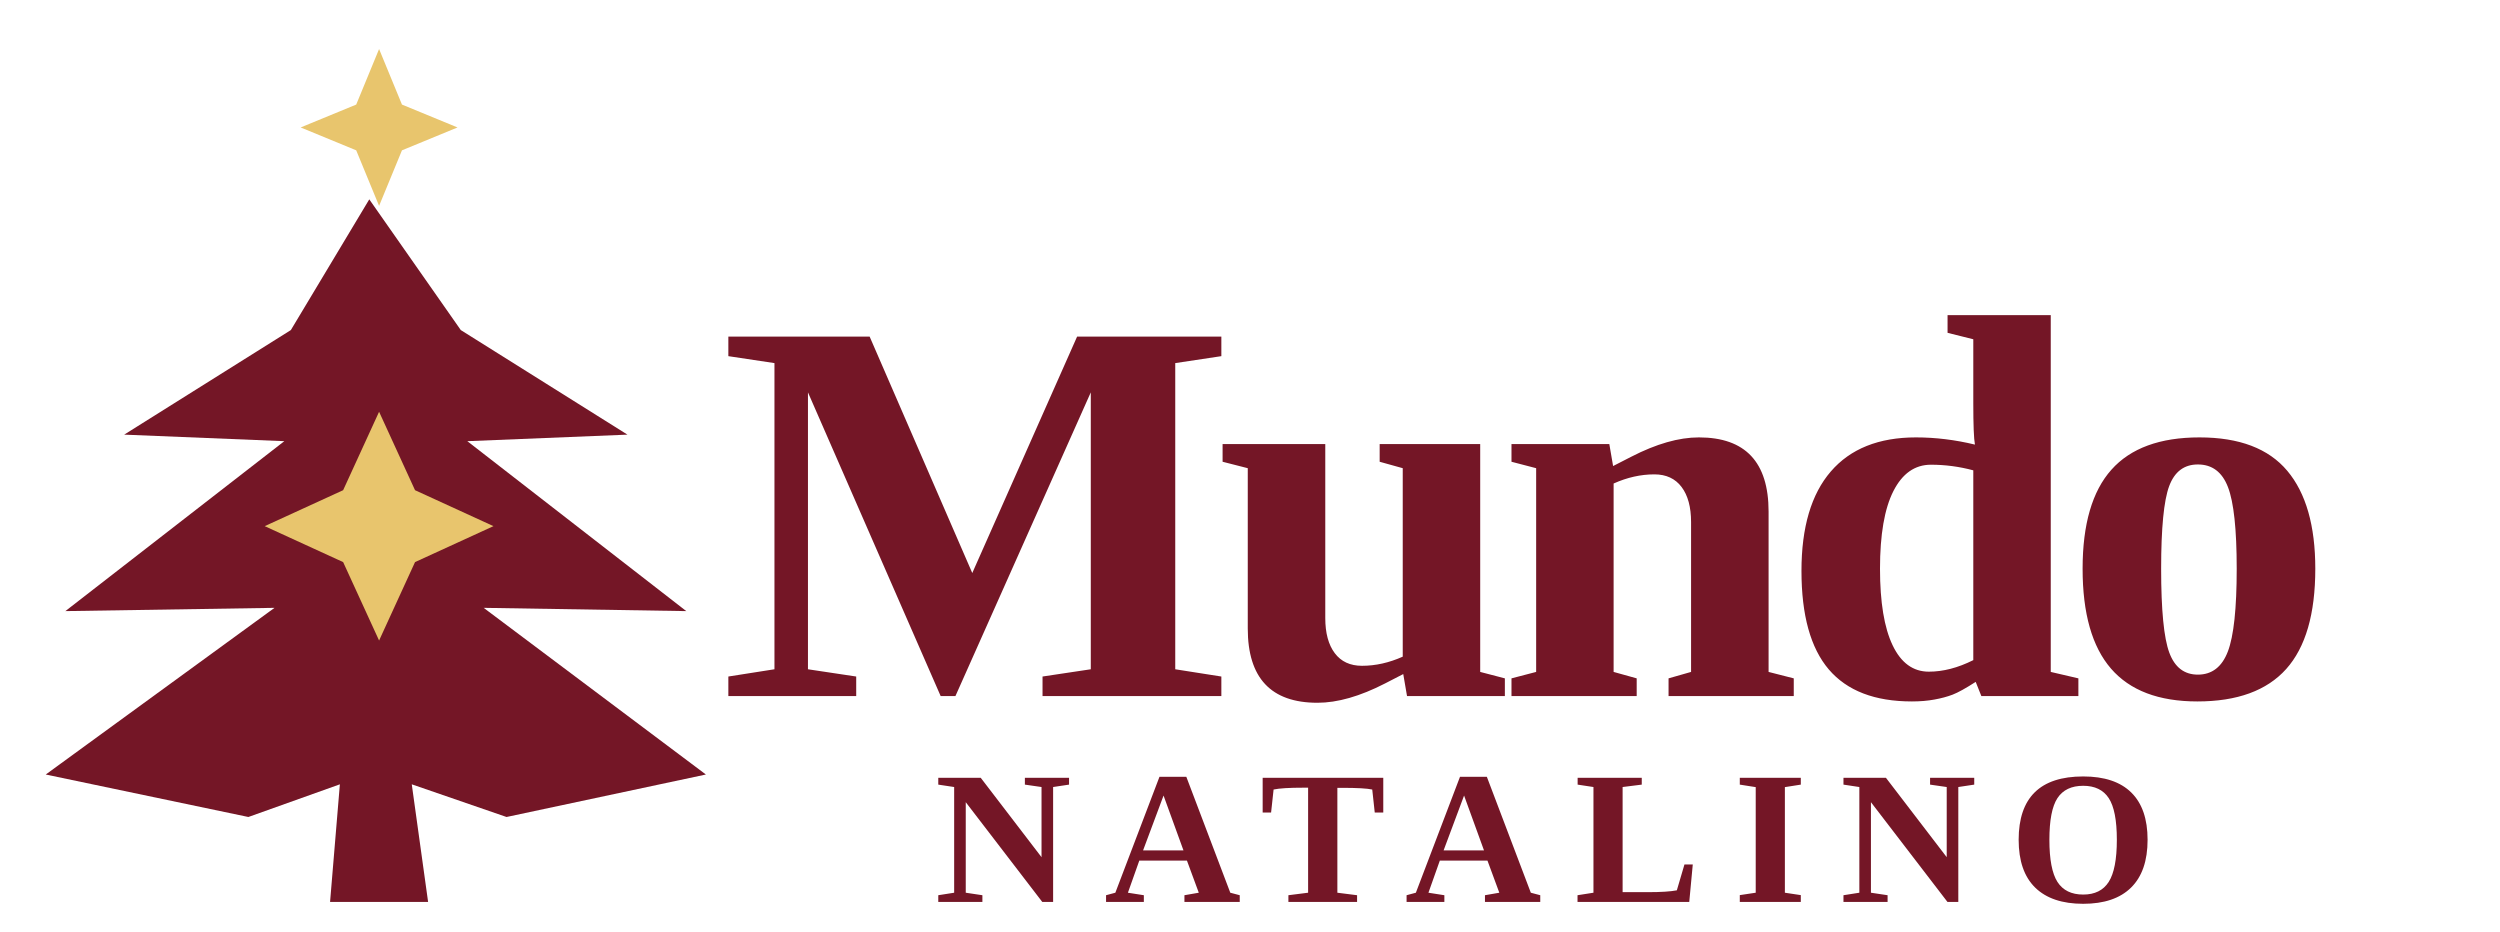
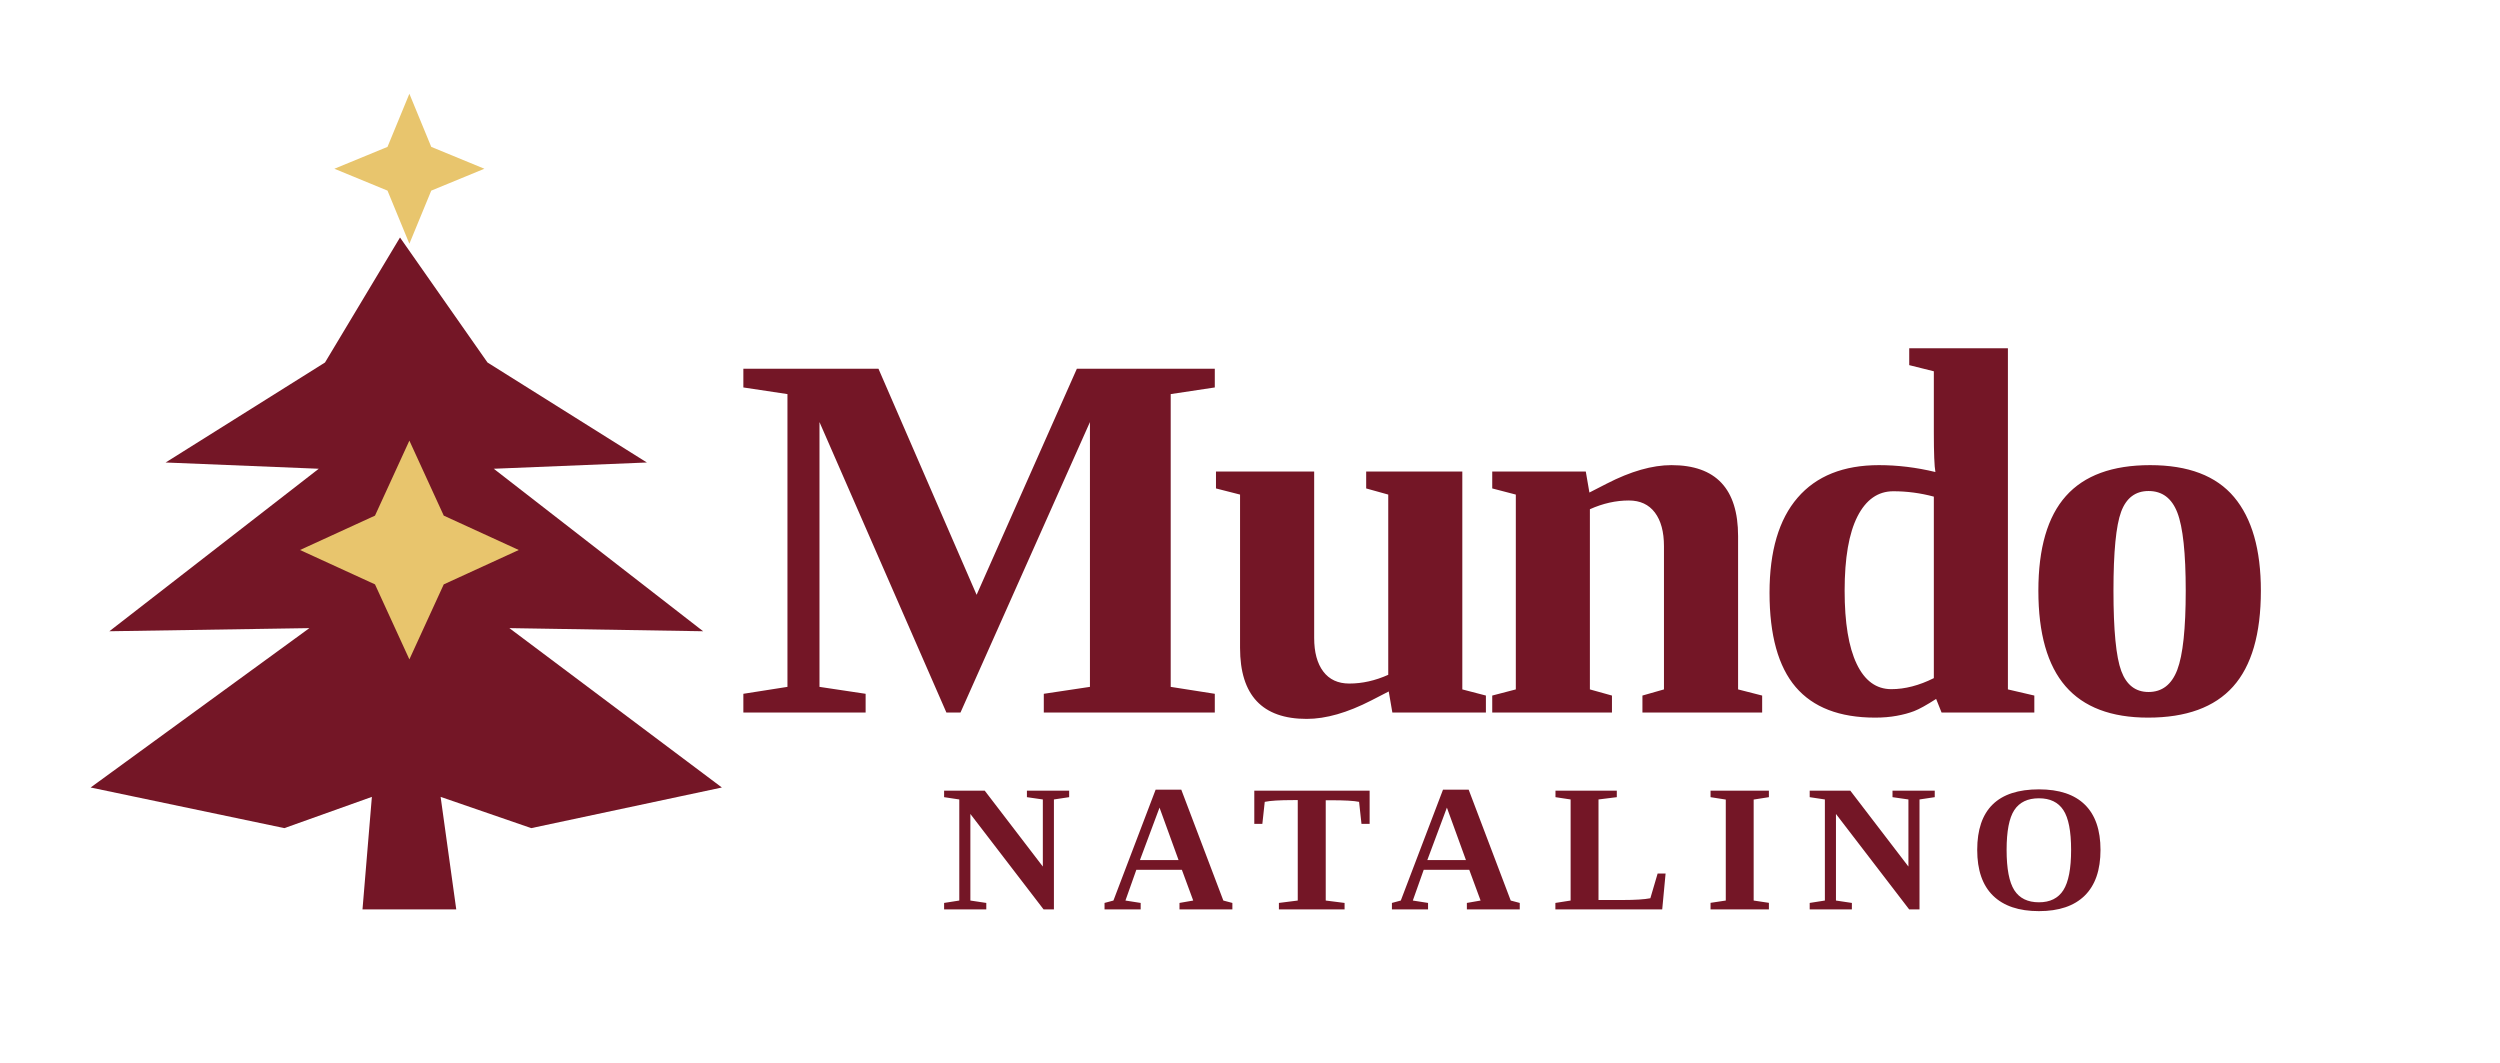
- <svg xmlns="http://www.w3.org/2000/svg" viewBox="35 50 765 285" role="img" aria-labelledby="title">
+ <svg xmlns="http://www.w3.org/2000/svg" viewBox="20 35 800 340" role="img" aria-labelledby="title">
  <g fill="#741626">
    <path d="M148 111 124 151 73 183 122 185 55 237 119 236 49 287 111 300 139 290 136 326 166 326 161 290 190 300 251 287 183 236 245 237 178 185 227 183 176 151Z" />
  </g>
  <g fill="#E8C56D">
    <path d="m151 65 7 17 17 7-17 7-7 17-7-17-17-7 17-7Z" />
    <path d="m151 176 11 24 24 11-24 11-11 24-11-24-24-11 24-11Z" />
  </g>
  <text x="255" y="263" fill="#741626" font-family="Georgia, 'Times New Roman', serif" font-size="168" font-weight="bold" letter-spacing="-7">Mundo</text>
  <text x="508" y="326" fill="#741626" font-family="Georgia, 'Times New Roman', serif" font-size="58" font-weight="bold" letter-spacing="10" text-anchor="middle">NATALINO</text>
</svg>
